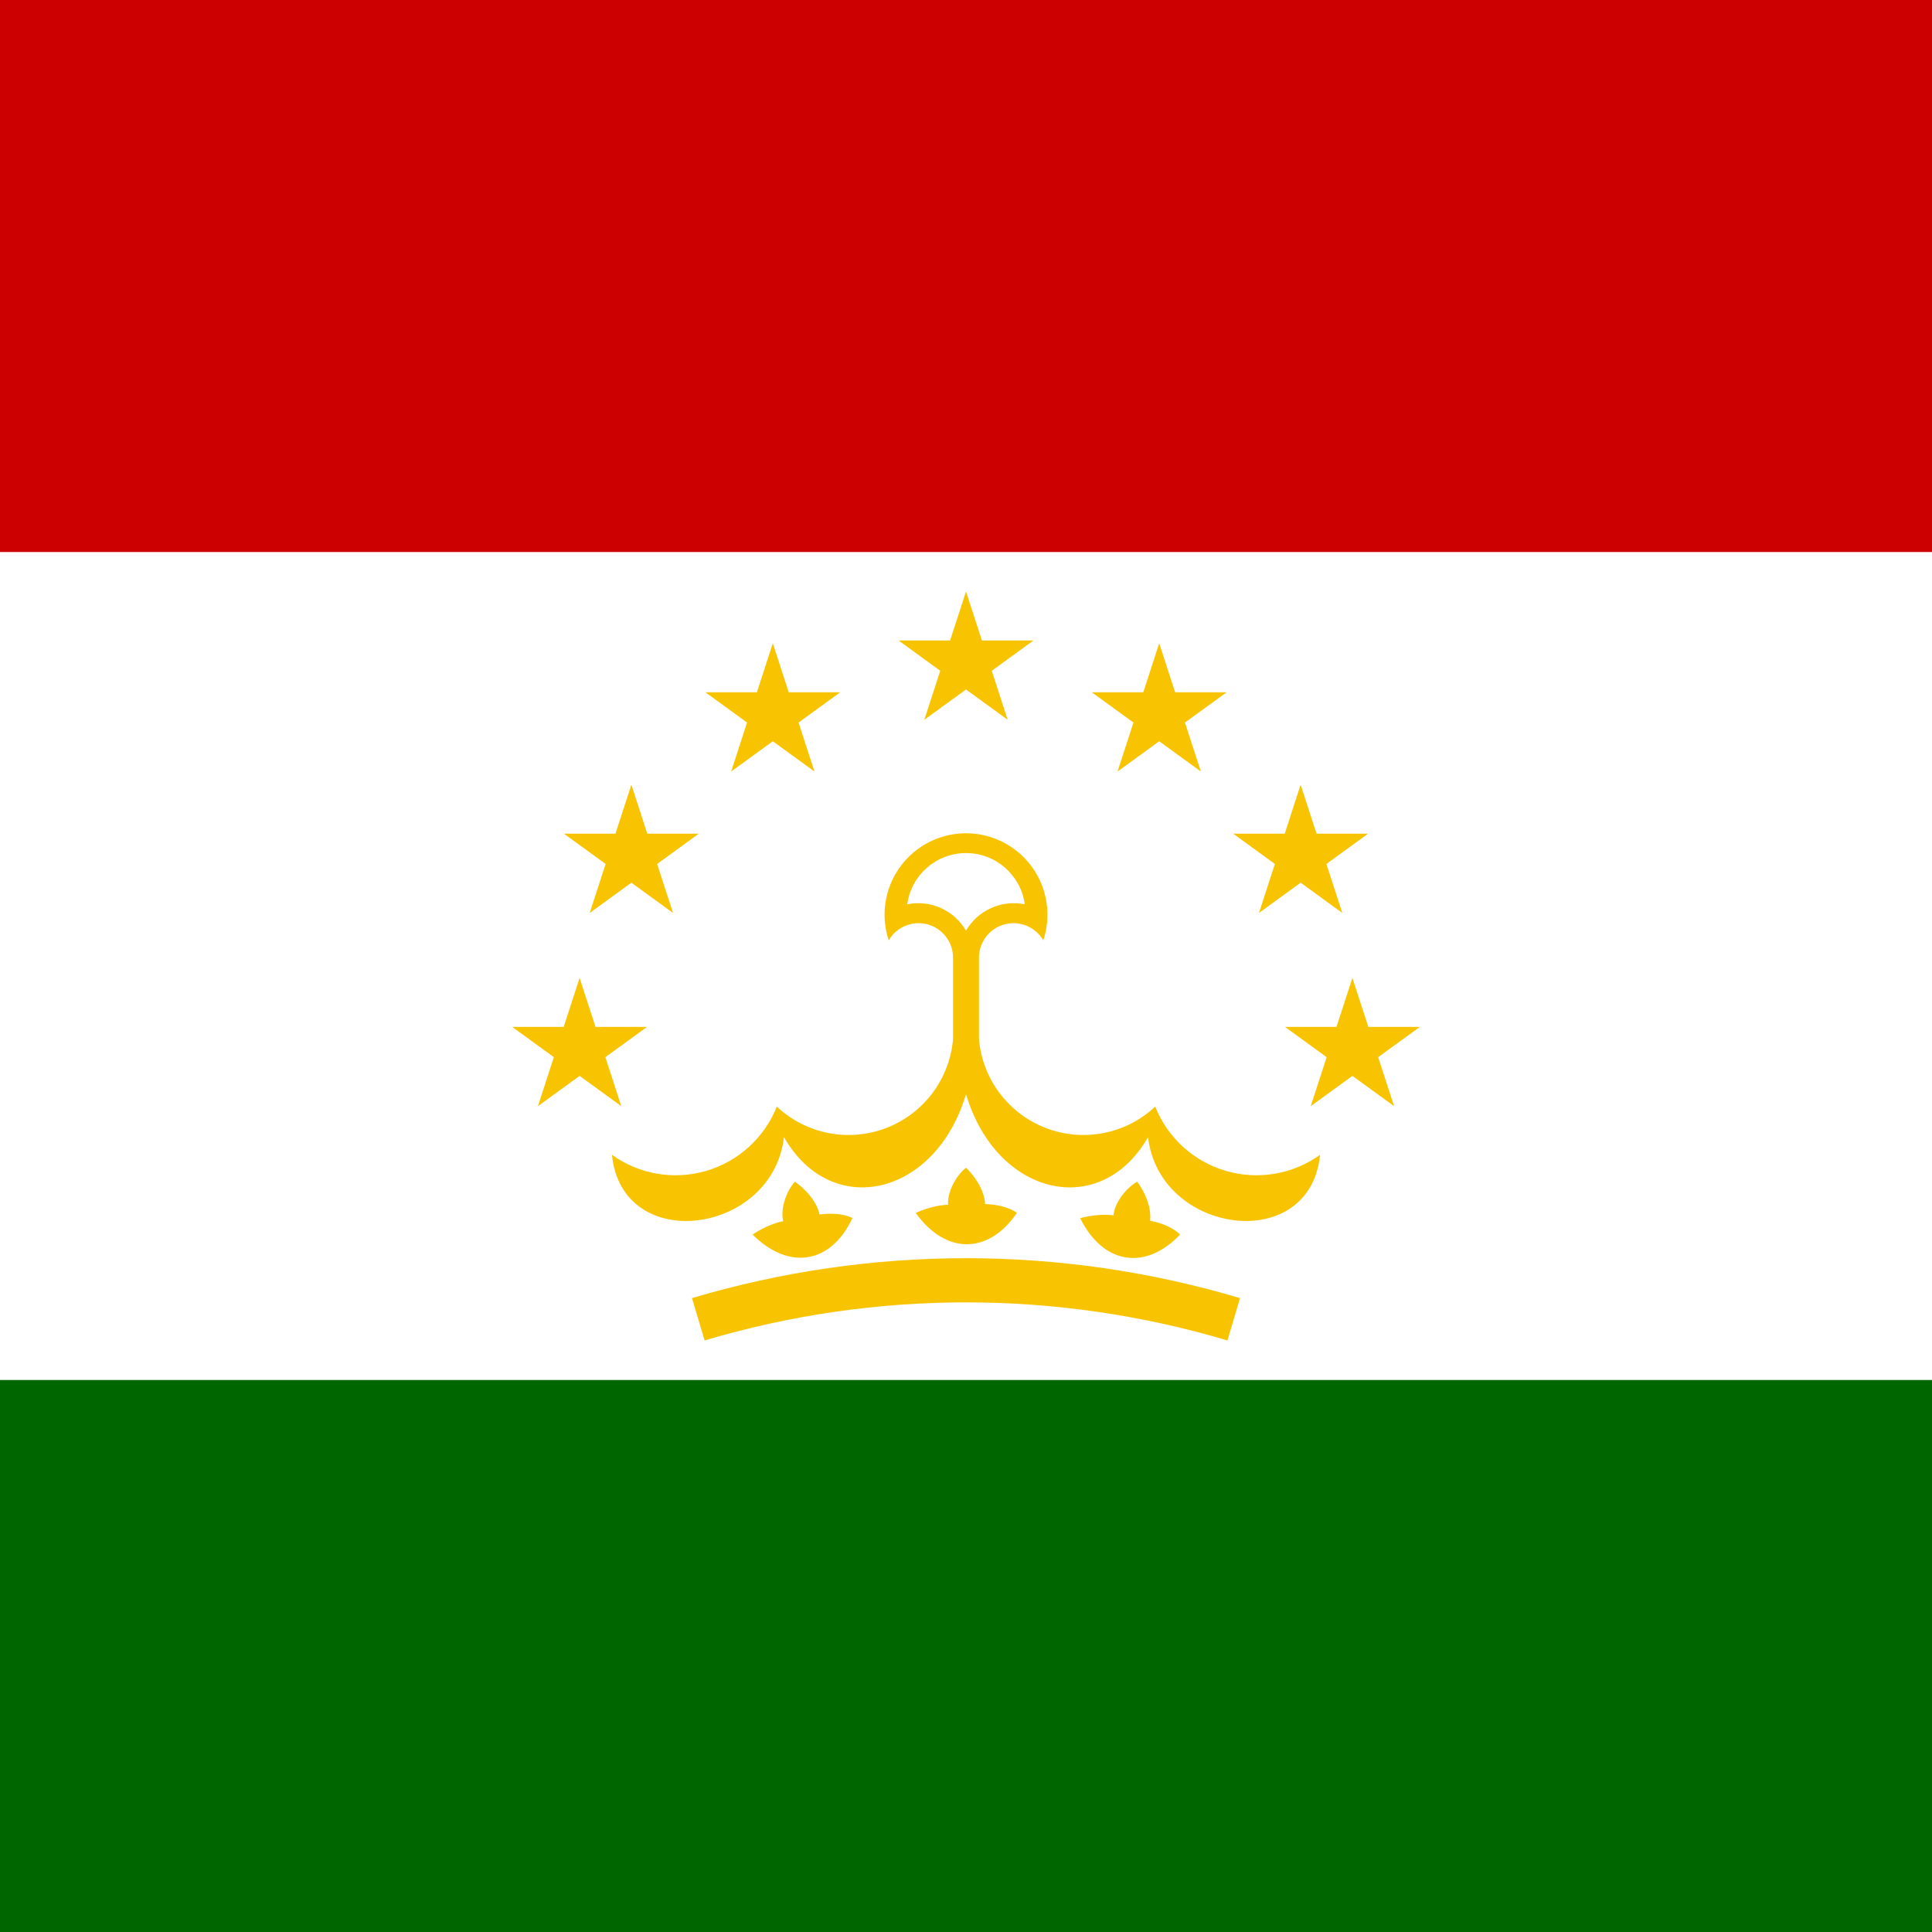
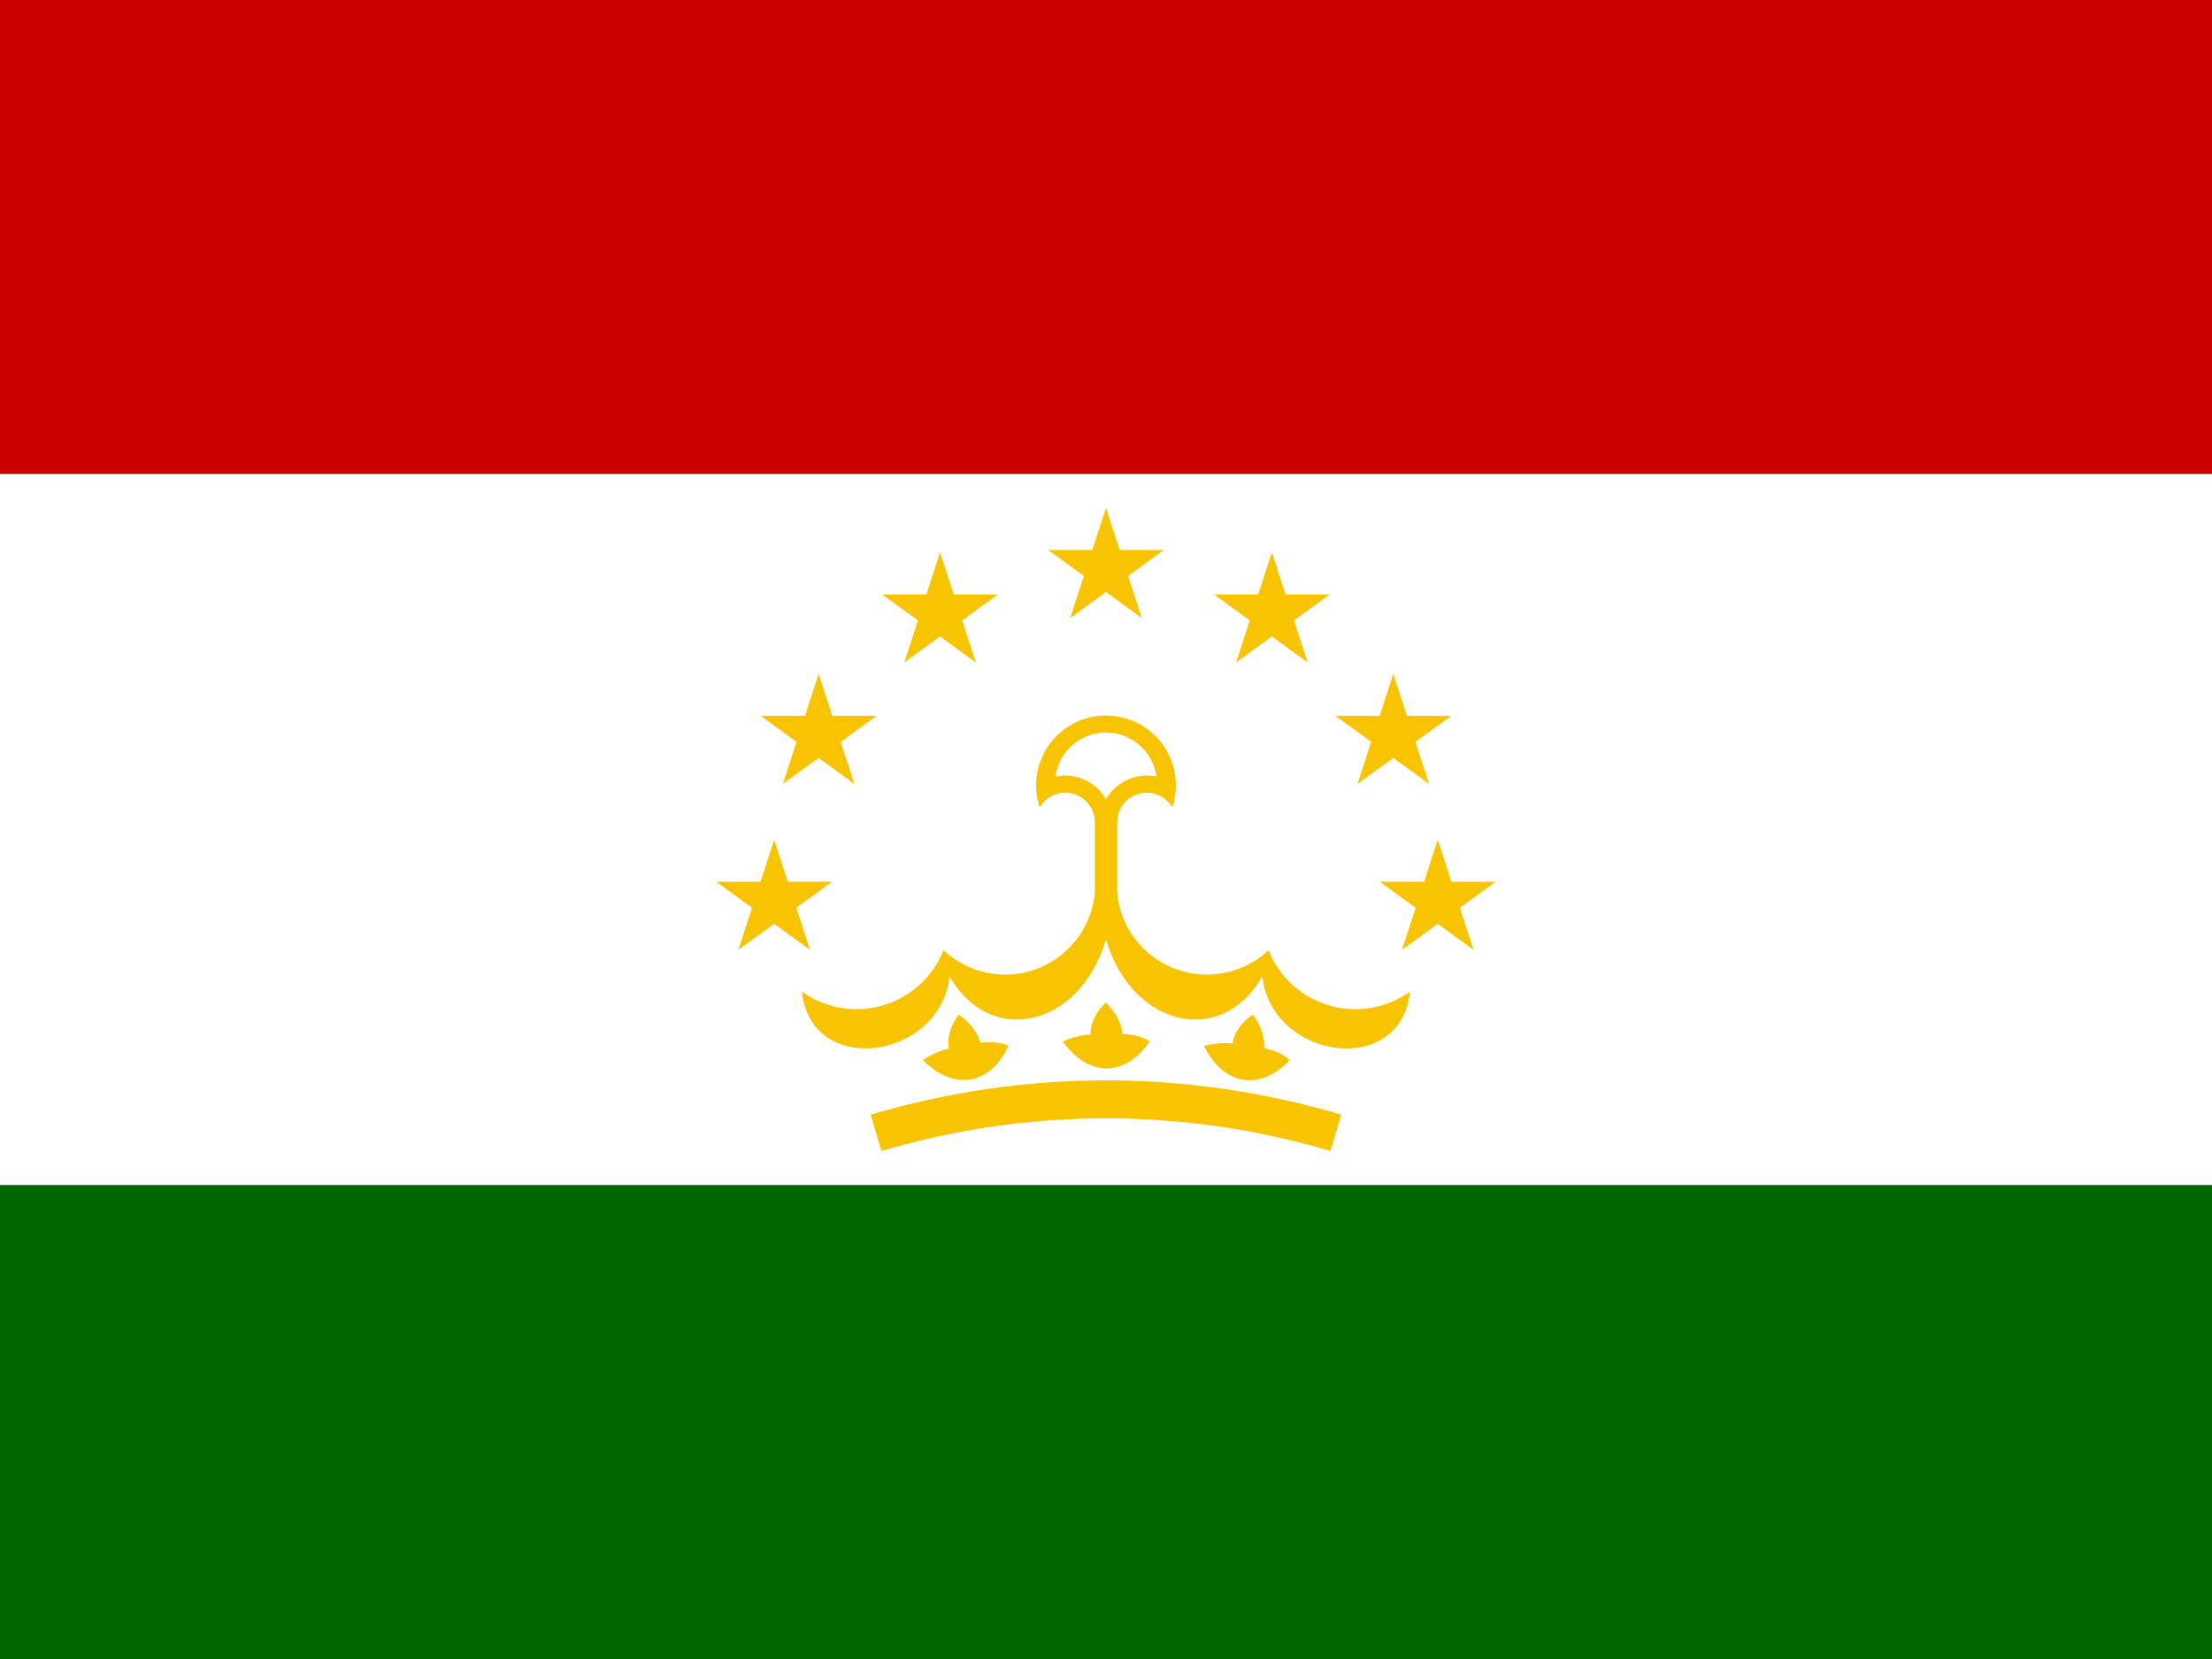
- <svg xmlns="http://www.w3.org/2000/svg" xmlns:xlink="http://www.w3.org/1999/xlink" height="512" width="512" viewBox="0 0 512 512" id="flag-icon-css-tj">
-   <path fill="#060" d="M0 0h512v512H0z" />
-   <path fill="#fff" d="M0 0h512v365.714H0z" />
-   <path fill="#c00" d="M0 0h512v146.286H0z" />
-   <g transform="translate(-256) scale(.73143)" fill="#f8c300">
-     <path d="M672 340.7a12.5 12.5 0 0 1 23.3 5.9v50h9.4v-50a12.5 12.5 0 0 1 23.3-5.9 29.5 29.5 0 1 0-56 0" />
-     <path d="M678.7 327.65a20 20 0 0 1 21.3 9.55 20 20 0 0 1 21.3-9.55 21.5 21.5 0 0 0-42.6 0" fill="#fff" />
-     <path id="a" d="M695.3 376.627a38 38 0 0 1-63.845 24.316 39.5 39.5 0 0 1-59.734 17.467c3.65 36.426 58.252 28.989 62.32-6.429 17.154 30.115 54.873 21.49 65.91-15.4z" />
-     <use height="100%" width="100%" xlink:href="#a" transform="matrix(-1 0 0 1 1400 0)" />
-     <path id="b" d="M658.84 441.31c-7.618 16.446-22.845 19.271-36.164 5.995 0 0 5.354-3.783 11.086-4.826-1.075-4.574 1.13-10.902 4.235-14.324 3.258 2.227 7.804 6.689 8.96 11.874 8.03-1.04 11.883 1.282 11.883 1.282z" />
-     <use height="100%" width="100%" xlink:href="#b" transform="rotate(9.37 700 804)" />
-     <use height="100%" width="100%" xlink:href="#b" transform="rotate(18.74 700 804)" />
-     <path d="M603 478a340 340 0 0 1 194 0" fill="none" stroke="#f8c300" stroke-width="16" />
-     <g transform="translate(700 380)">
-       <g transform="translate(0 -140)">
-         <path id="c" transform="scale(.00005)" d="M488533-158734l-790463 574305L0-513674l301930 929245-790463-574305z" />
-       </g>
-       <g id="d">
-         <use height="100%" width="100%" xlink:href="#c" transform="translate(-70 -121.244)" />
-         <use height="100%" width="100%" xlink:href="#c" transform="translate(-121.244 -70)" />
-         <use height="100%" width="100%" xlink:href="#c" transform="translate(-140)" />
-       </g>
-       <use height="100%" width="100%" xlink:href="#d" transform="scale(-1 1)" />
-     </g>
+ <svg xmlns="http://www.w3.org/2000/svg" xmlns:xlink="http://www.w3.org/1999/xlink" height="480" width="640" viewBox="0 0 640 480" id="flag-icon-css-tj">
+   <path fill="#060" d="M0 0h640v480H0z" />
+   <path fill="#fff" d="M0 0h640v342.857H0z" />
+   <path fill="#c00" d="M0 0h640v137.143H0z" />
+   <path d="M300.8 233.623a8.571 8.571 0 0 1 15.977 4.046v34.285h6.446V237.67a8.571 8.571 0 0 1 15.977-4.046 20.229 20.229 0 1 0-38.4 0" fill="#f8c300" />
+   <path d="M305.394 224.674A13.714 13.714 0 0 1 320 231.223a13.714 13.714 0 0 1 14.606-6.549 14.743 14.743 0 0 0-29.212 0" fill="#fff" />
+   <path d="M316.777 258.259a26.057 26.057 0 0 1-43.78 16.673 27.086 27.086 0 0 1-40.96 11.978c2.503 24.978 39.944 19.878 42.734-4.409 11.763 20.65 37.627 14.736 45.195-10.56z" id="a" fill="#f8c300" />
+   <use transform="matrix(-1 0 0 1 640 0)" xlink:href="#a" width="100%" height="100%" fill="#f8c300" />
+   <path d="M291.776 302.613c-5.224 11.277-15.665 13.214-24.798 4.11 0 0 3.671-2.593 7.602-3.309-.737-3.136.774-7.475 2.904-9.822 2.234 1.527 5.351 4.587 6.144 8.142 5.505-.712 8.148.88 8.148.88z" id="b" fill="#f8c300" />
+   <use transform="rotate(9.37 320 551.314)" xlink:href="#b" width="100%" height="100%" fill="#f8c300" />
+   <use transform="rotate(18.74 320 551.314)" xlink:href="#b" width="100%" height="100%" fill="#f8c300" />
+   <path d="M253.486 327.771a233.143 233.143 0 0 1 133.028 0" fill="none" stroke="#f8c300" stroke-width="10.971" />
+   <g transform="matrix(.68571 0 0 .68571 320 164.571)" fill="#f8c300">
+     <path id="c" transform="scale(.00005)" d="M301930 415571l-790463-574305h977066l-790463 574305L0-513674z" />
  </g>
+   <g id="d" transform="matrix(.68571 0 0 .68571 320 260.571)" fill="#f8c300">
+     <use height="100%" width="100%" xlink:href="#c" transform="translate(-70 -121.244)" />
+     <use height="100%" width="100%" xlink:href="#c" transform="translate(-121.244 -70)" />
+     <use height="100%" width="100%" xlink:href="#c" transform="translate(-140)" />
+   </g>
+   <use height="100%" width="100%" xlink:href="#d" transform="matrix(-1 0 0 1 640 0)" fill="#f8c300" />
</svg>
